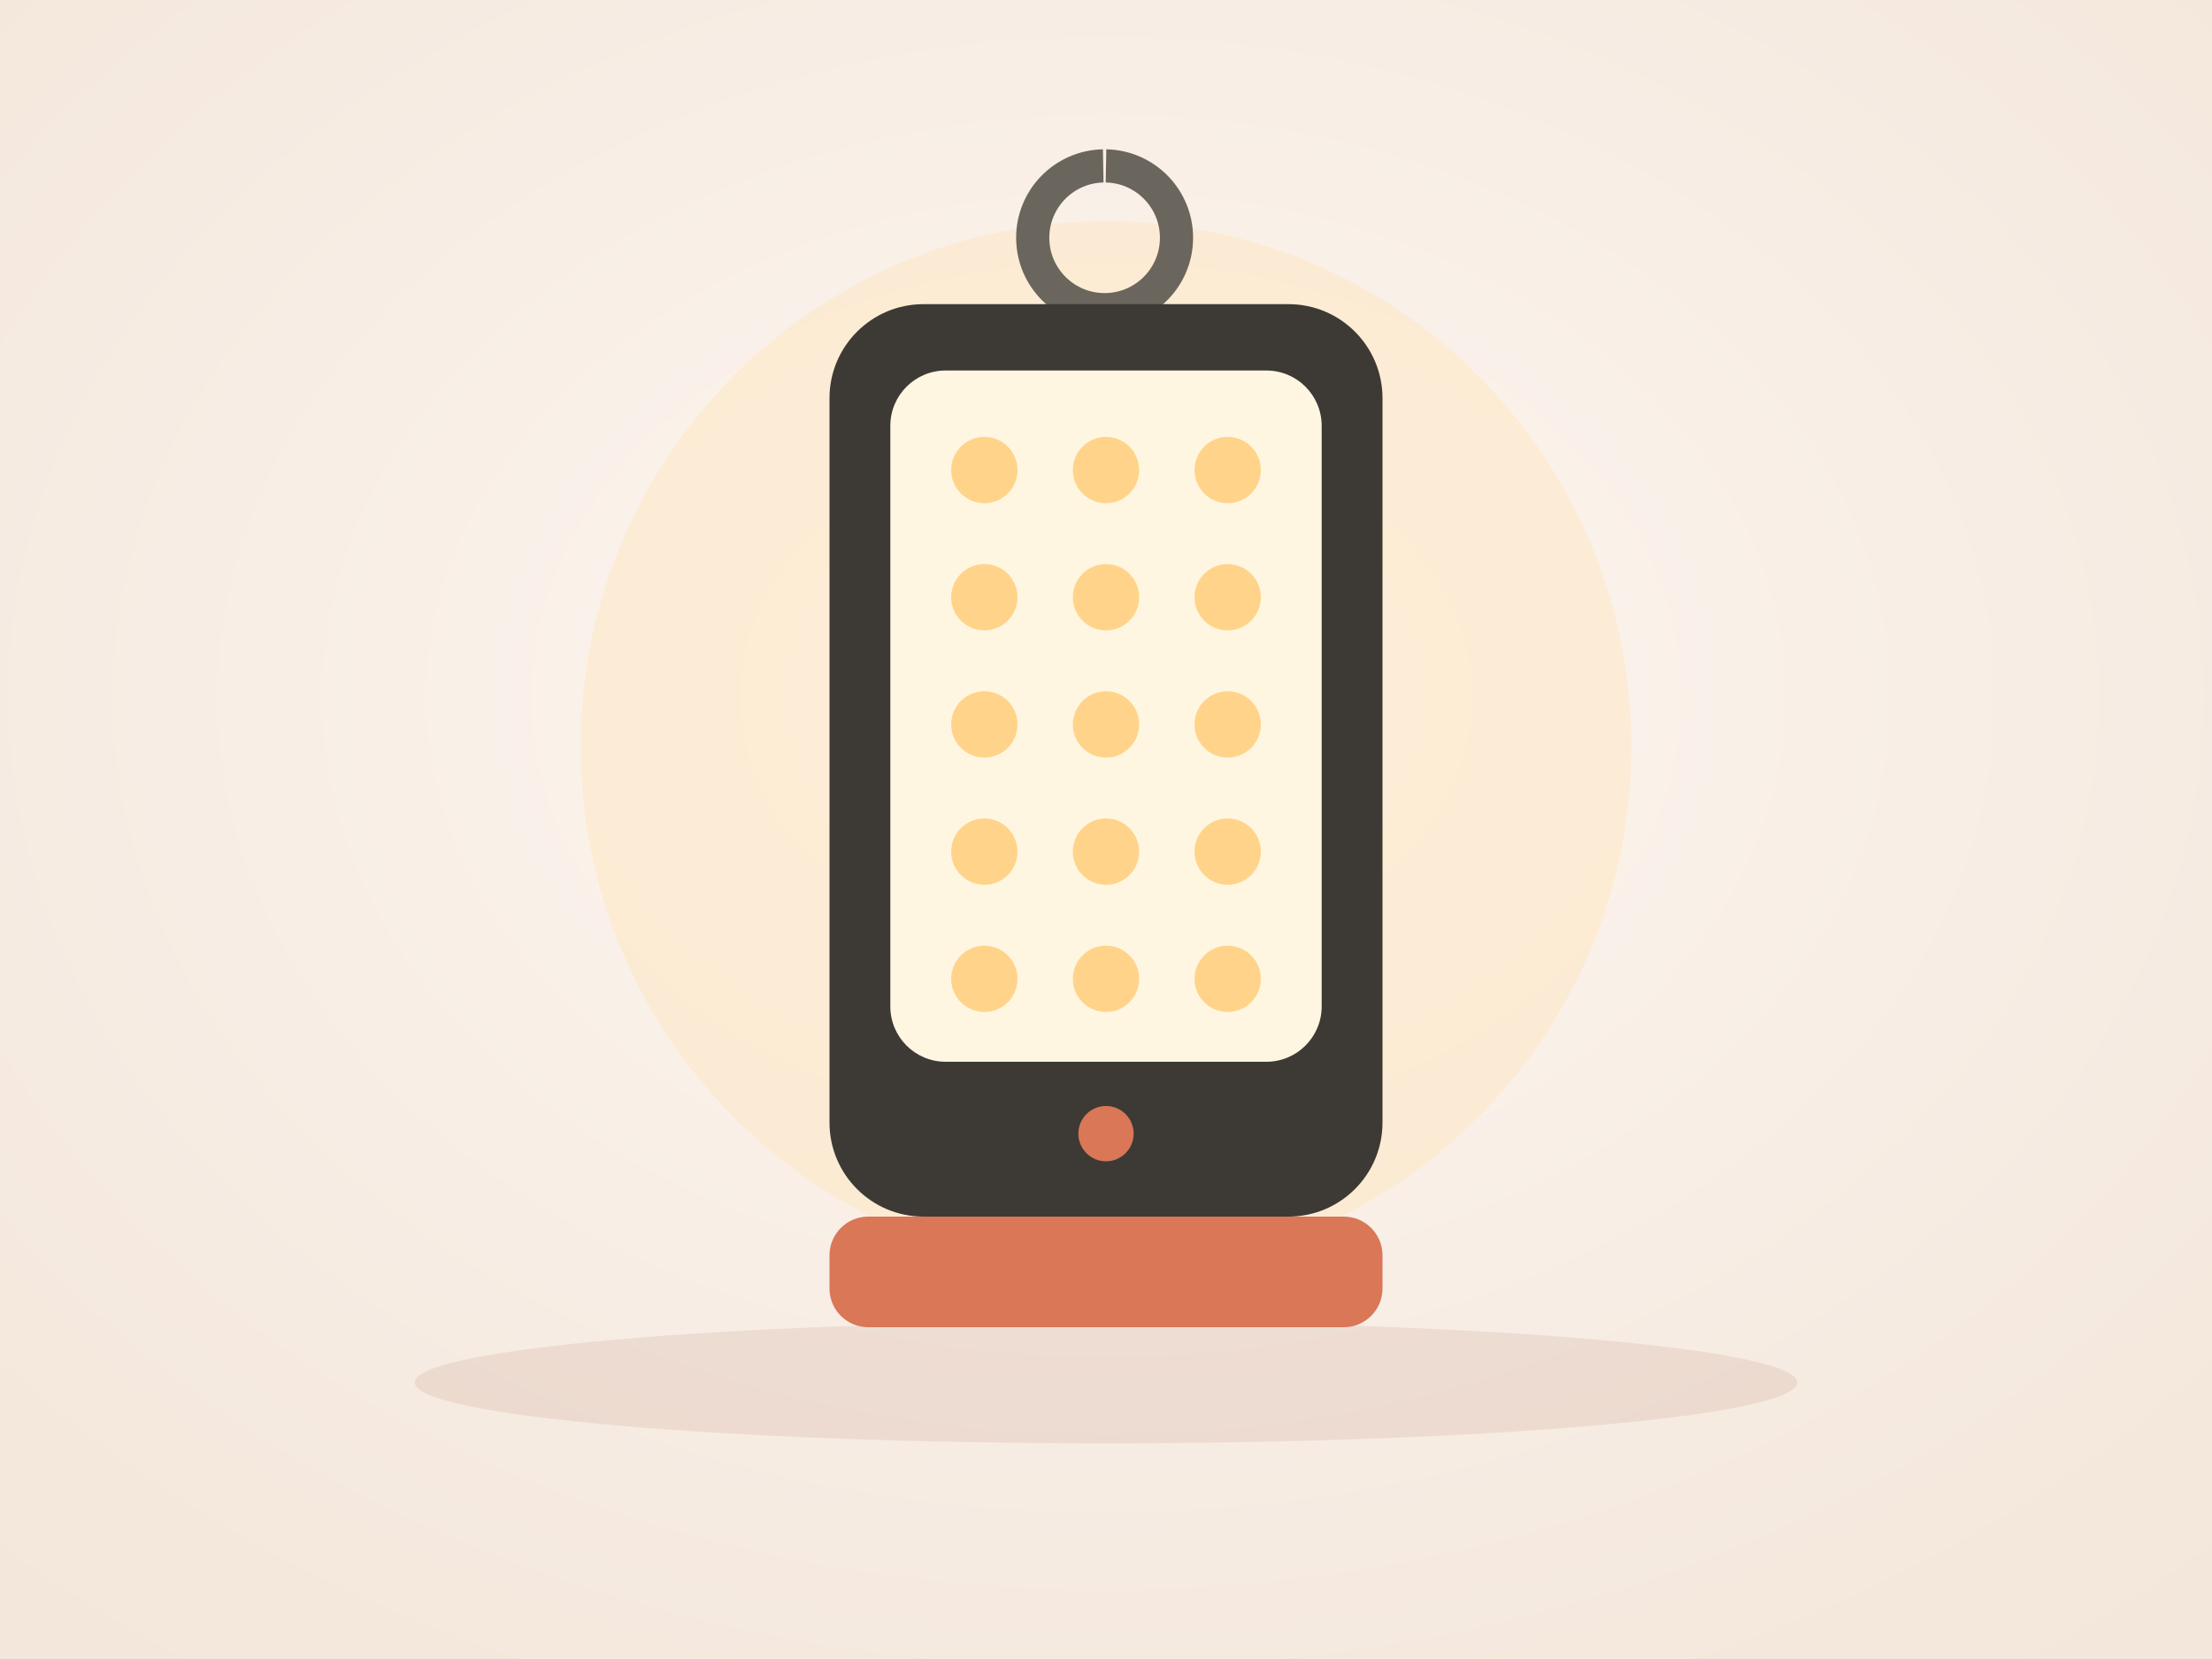
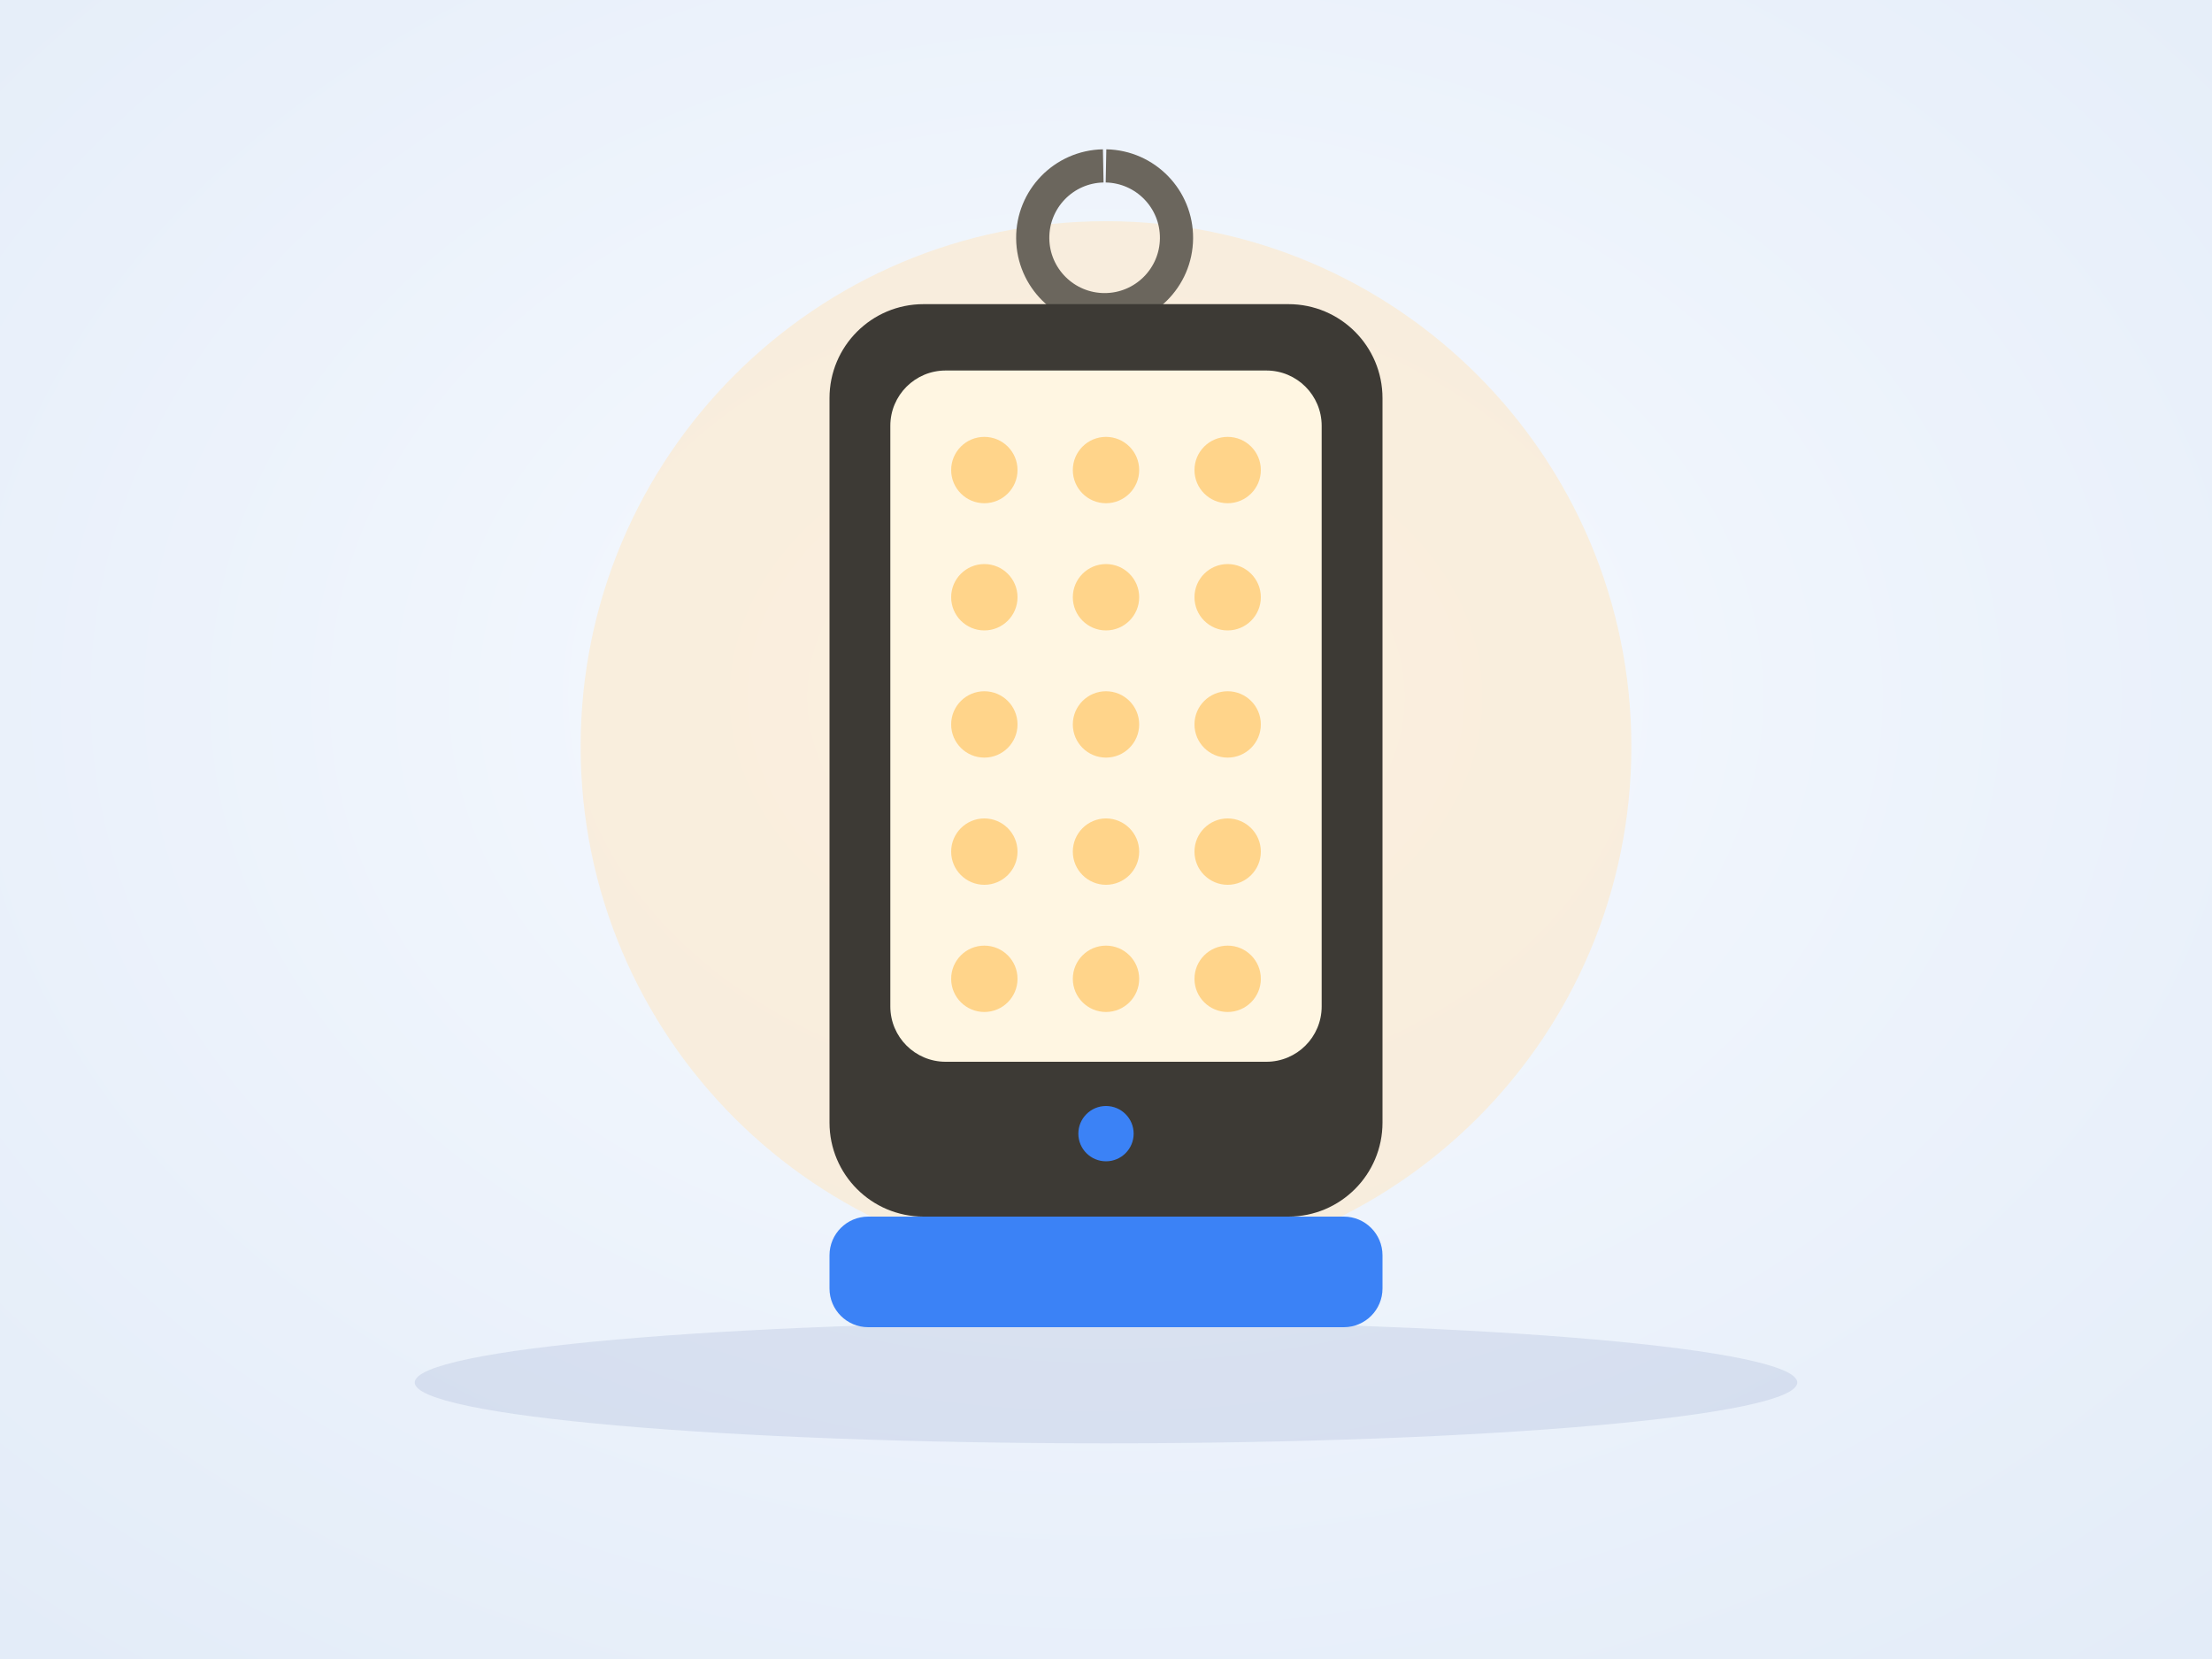
<svg xmlns="http://www.w3.org/2000/svg" viewBox="0 0 800 600">
  <defs>
    <radialGradient id="bg" cx="50%" cy="42%" r="75%">
-       <stop offset="0%" stop-color="#FDF6F1" />
-       <stop offset="100%" stop-color="#F3E6DA" />
+       <stop offset="0%" stop-color="#F7FAFF" />
+       <stop offset="100%" stop-color="#E3ECF8" />
    </radialGradient>
  </defs>
  <rect width="800" height="600" fill="url(#bg)" />
-   <ellipse cx="400" cy="500" rx="250" ry="22" fill="#8C4229" opacity=".10" />
+   <ellipse cx="400" cy="500" rx="250" ry="22" fill="#1E3A8A" opacity=".10" />
  <circle cx="400" cy="270" r="190" fill="#FFE7C2" opacity=".55" />
  <path d="M400 60 a26 26 0 1 1 -1 0" fill="none" stroke="#6B665D" stroke-width="12" />
  <rect x="300" y="110" width="200" height="330" rx="34" fill="#3D3A35" />
  <rect x="322" y="134" width="156" height="250" rx="20" fill="#FFF6E2" />
  <g fill="#FFD48A">
    <circle cx="356" cy="170" r="12" />
    <circle cx="400" cy="170" r="12" />
    <circle cx="444" cy="170" r="12" />
    <circle cx="356" cy="216" r="12" />
    <circle cx="400" cy="216" r="12" />
    <circle cx="444" cy="216" r="12" />
    <circle cx="356" cy="262" r="12" />
    <circle cx="400" cy="262" r="12" />
    <circle cx="444" cy="262" r="12" />
    <circle cx="356" cy="308" r="12" />
    <circle cx="400" cy="308" r="12" />
    <circle cx="444" cy="308" r="12" />
    <circle cx="356" cy="354" r="12" />
    <circle cx="400" cy="354" r="12" />
    <circle cx="444" cy="354" r="12" />
  </g>
-   <rect x="300" y="440" width="200" height="40" rx="14" fill="#D97757" />
-   <circle cx="400" cy="410" r="10" fill="#D97757" />
+   <rect x="300" y="440" width="200" height="40" rx="14" fill="#3B82F6" />
+   <circle cx="400" cy="410" r="10" fill="#3B82F6" />
</svg>
